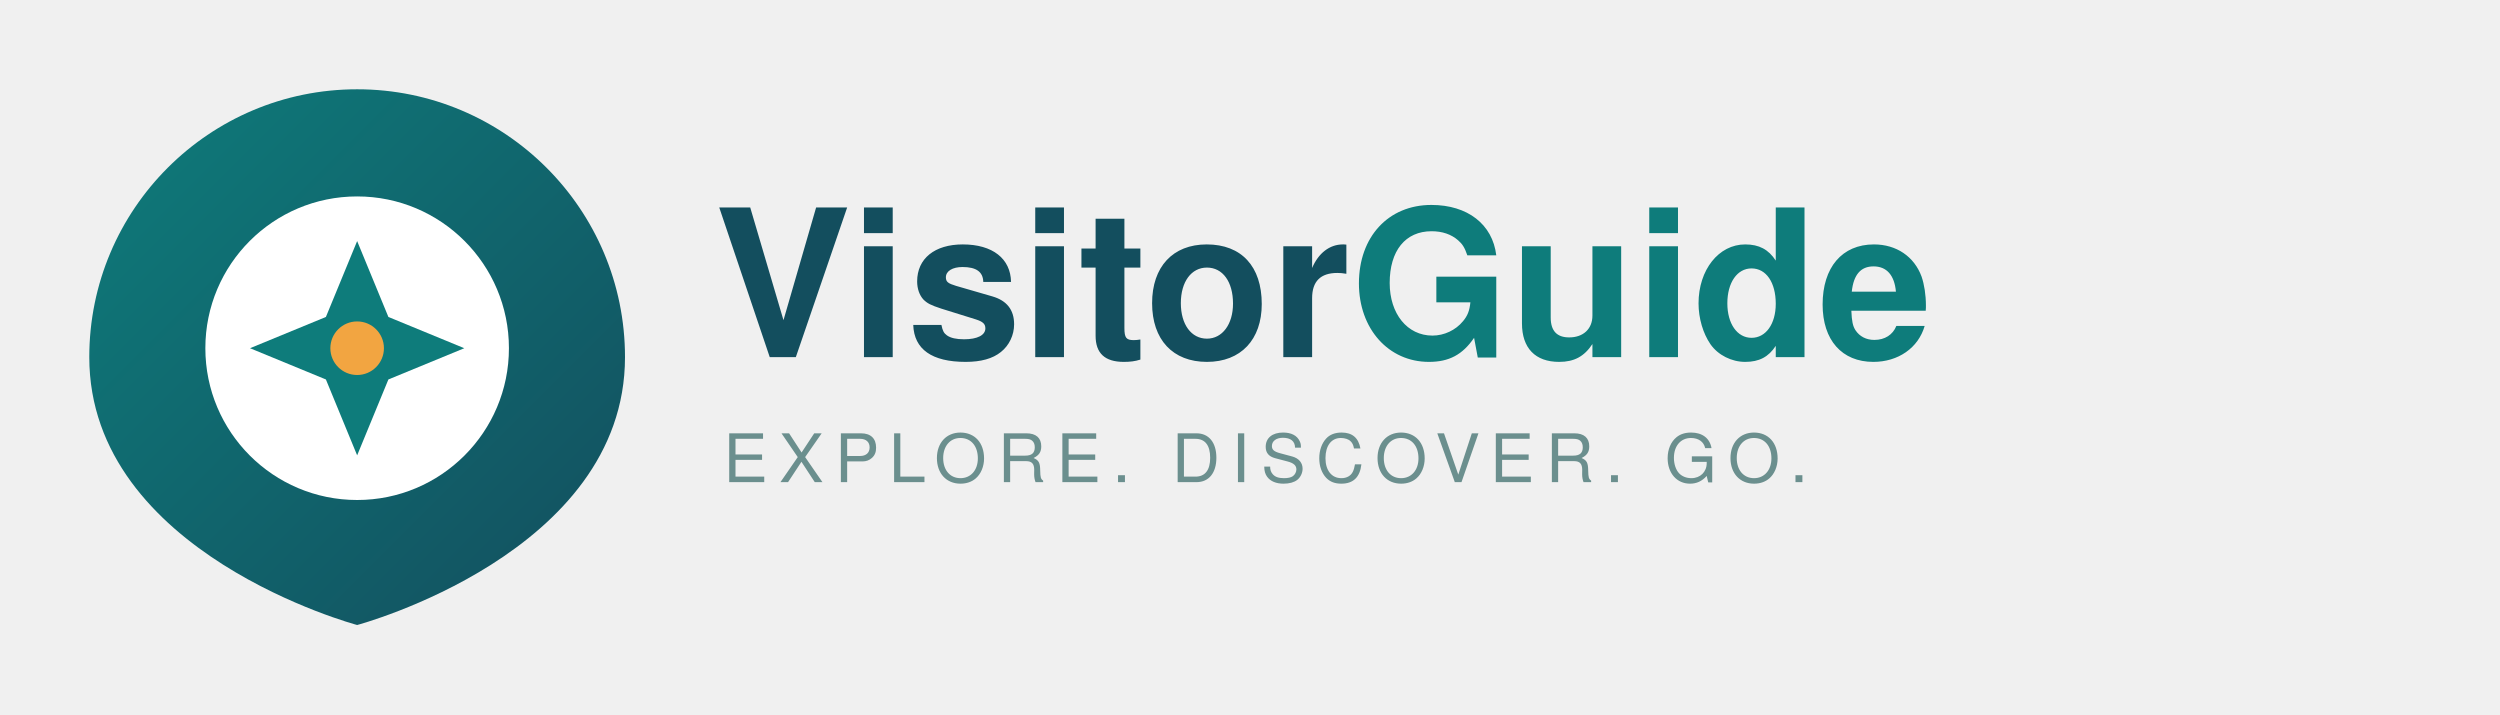
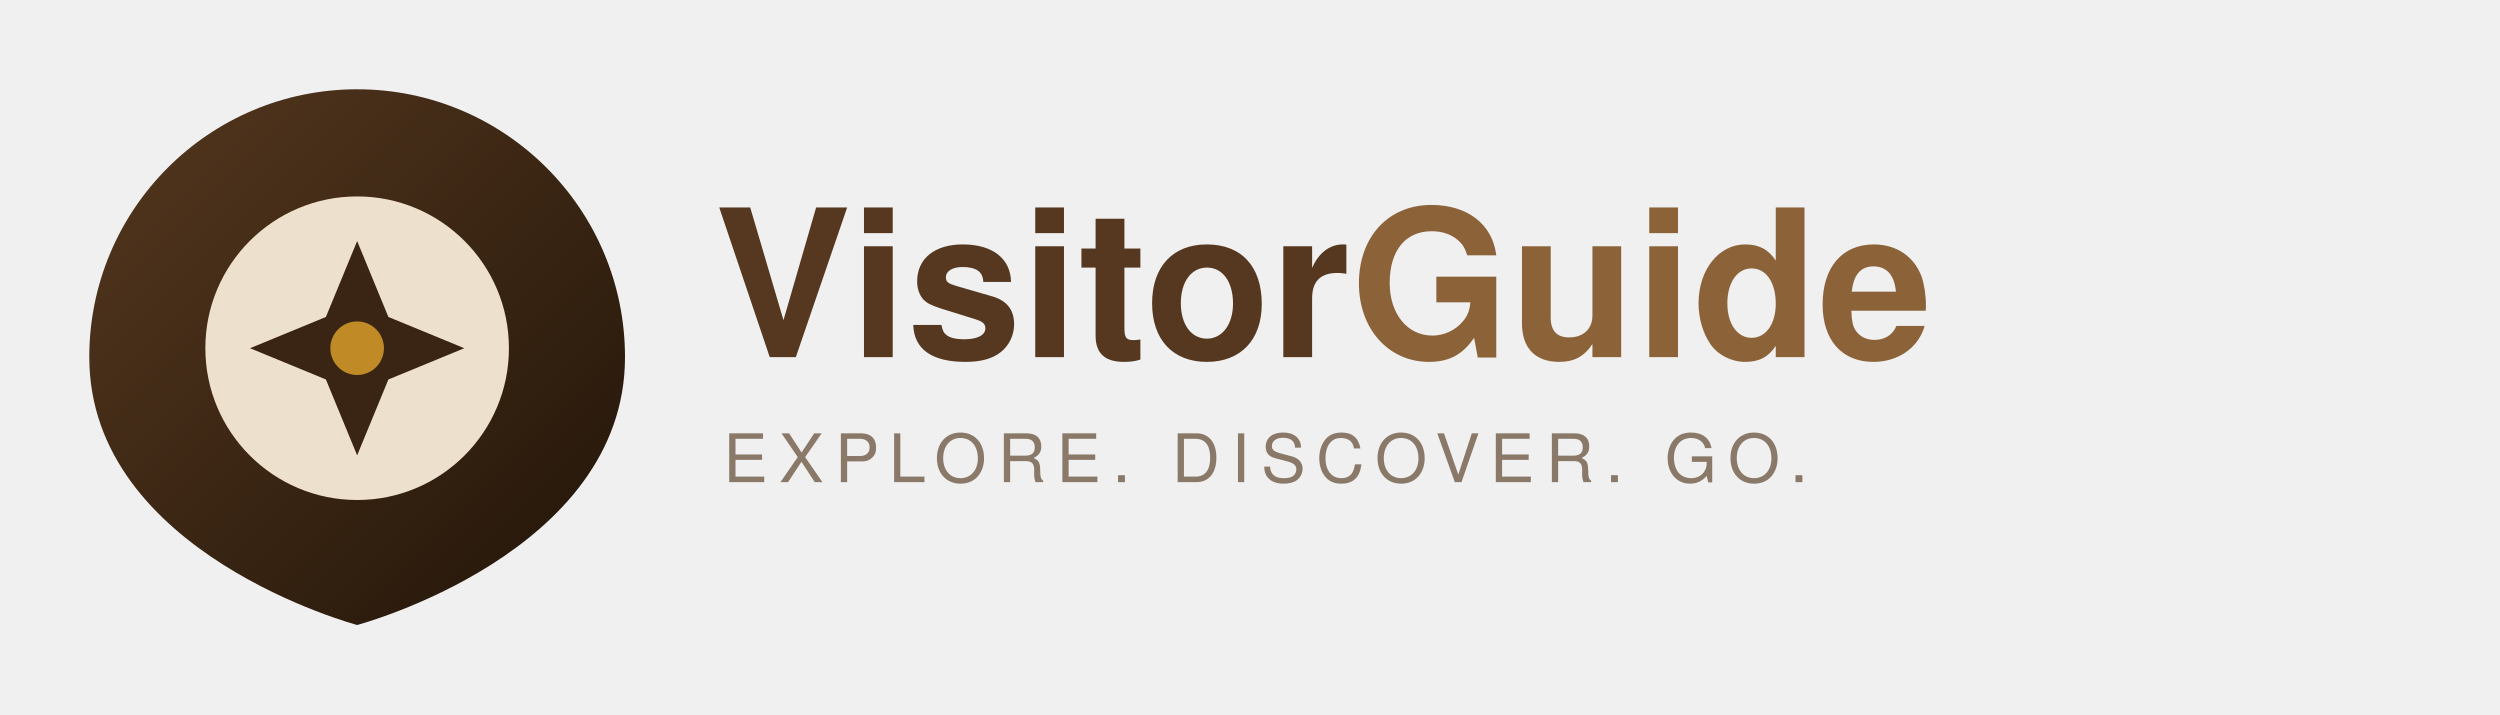
<svg xmlns="http://www.w3.org/2000/svg" width="560" height="160" viewBox="0 0 560 160">
  <defs>
    <linearGradient id="pinGradient" x1="0%" y1="0%" x2="100%" y2="100%">
-       <stop offset="0%" stop-color="#0E7C7B" />
-       <stop offset="100%" stop-color="#134E5E" />
+       <stop offset="0%" stop-color="#55381F" />
+       <stop offset="100%" stop-color="#211408" />
    </linearGradient>
  </defs>
  <g transform="translate(20, 20)">
    <path d="M60 0              C93.137 0 120 26.863 120 60              C120 104 60 120 60 120              C60 120 0 104 0 60              C0 26.863 26.863 0 60 0 Z" fill="url(#pinGradient)" />
-     <circle cx="60" cy="58" r="34" fill="#FFFFFF" />
+     <circle cx="60" cy="58" r="34" fill="#EDE0CC" />
    <g transform="translate(60,58)">
-       <polygon points="0,-24 7,-7 24,0 7,7 0,24 -7,7 -24,0 -7,-7" fill="#0E7C7B" />
-       <circle cx="0" cy="0" r="6" fill="#F2A541" />
+       <polygon points="0,-24 7,-7 24,0 7,7 0,24 -7,7 -24,0 -7,-7" fill="#3A2515" />
+       <circle cx="0" cy="0" r="6" fill="#C08B26" />
    </g>
  </g>
-   <text x="160" y="80" font-family="Helvetica, Arial, sans-serif" font-size="46" font-weight="700" fill="#134E5E">Visitor<tspan fill="#0E7C7B">Guide</tspan>
+   <text x="160" y="80" font-family="Helvetica, Arial, sans-serif" font-size="46" font-weight="700" fill="#55381F">Visitor<tspan fill="#8C6239">Guide</tspan>
  </text>
-   <text x="162" y="108" font-family="Helvetica, Arial, sans-serif" font-size="15" letter-spacing="2.5" fill="#6B8F8E">EXPLORE. DISCOVER. GO.</text>
+   <text x="162" y="108" font-family="Helvetica, Arial, sans-serif" font-size="15" letter-spacing="2.5" fill="#8A7968">EXPLORE. DISCOVER. GO.</text>
</svg>
